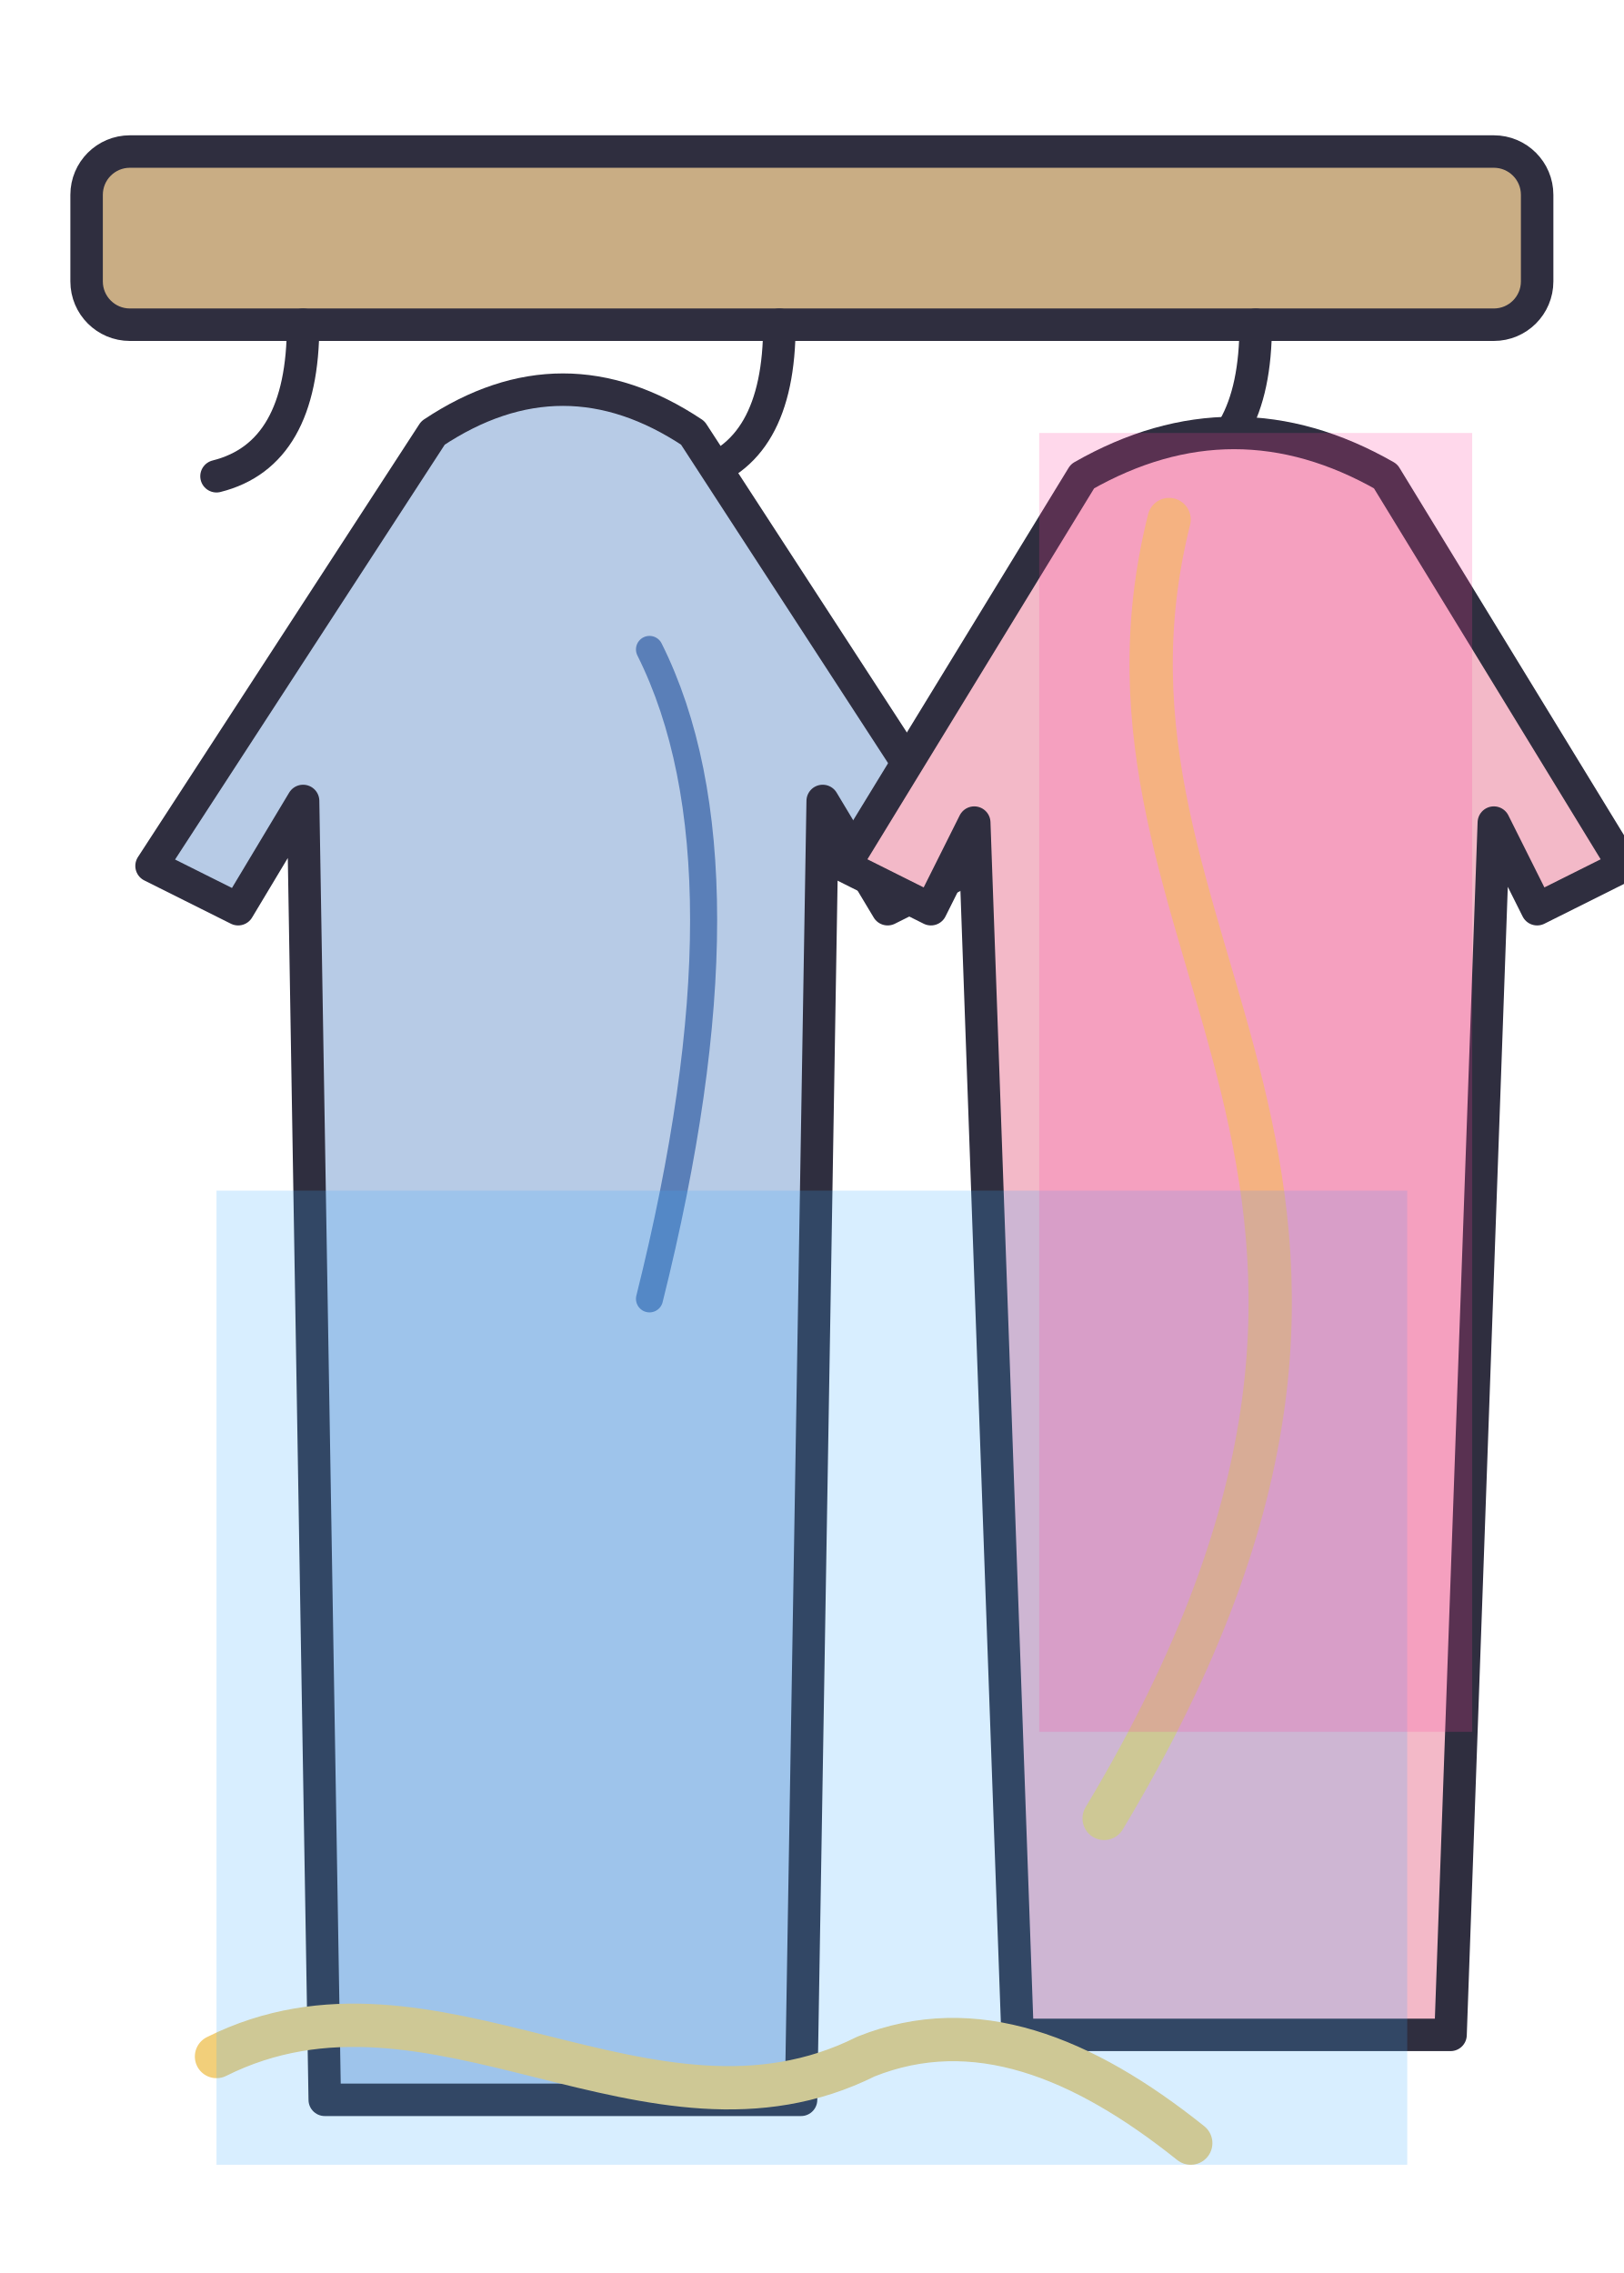
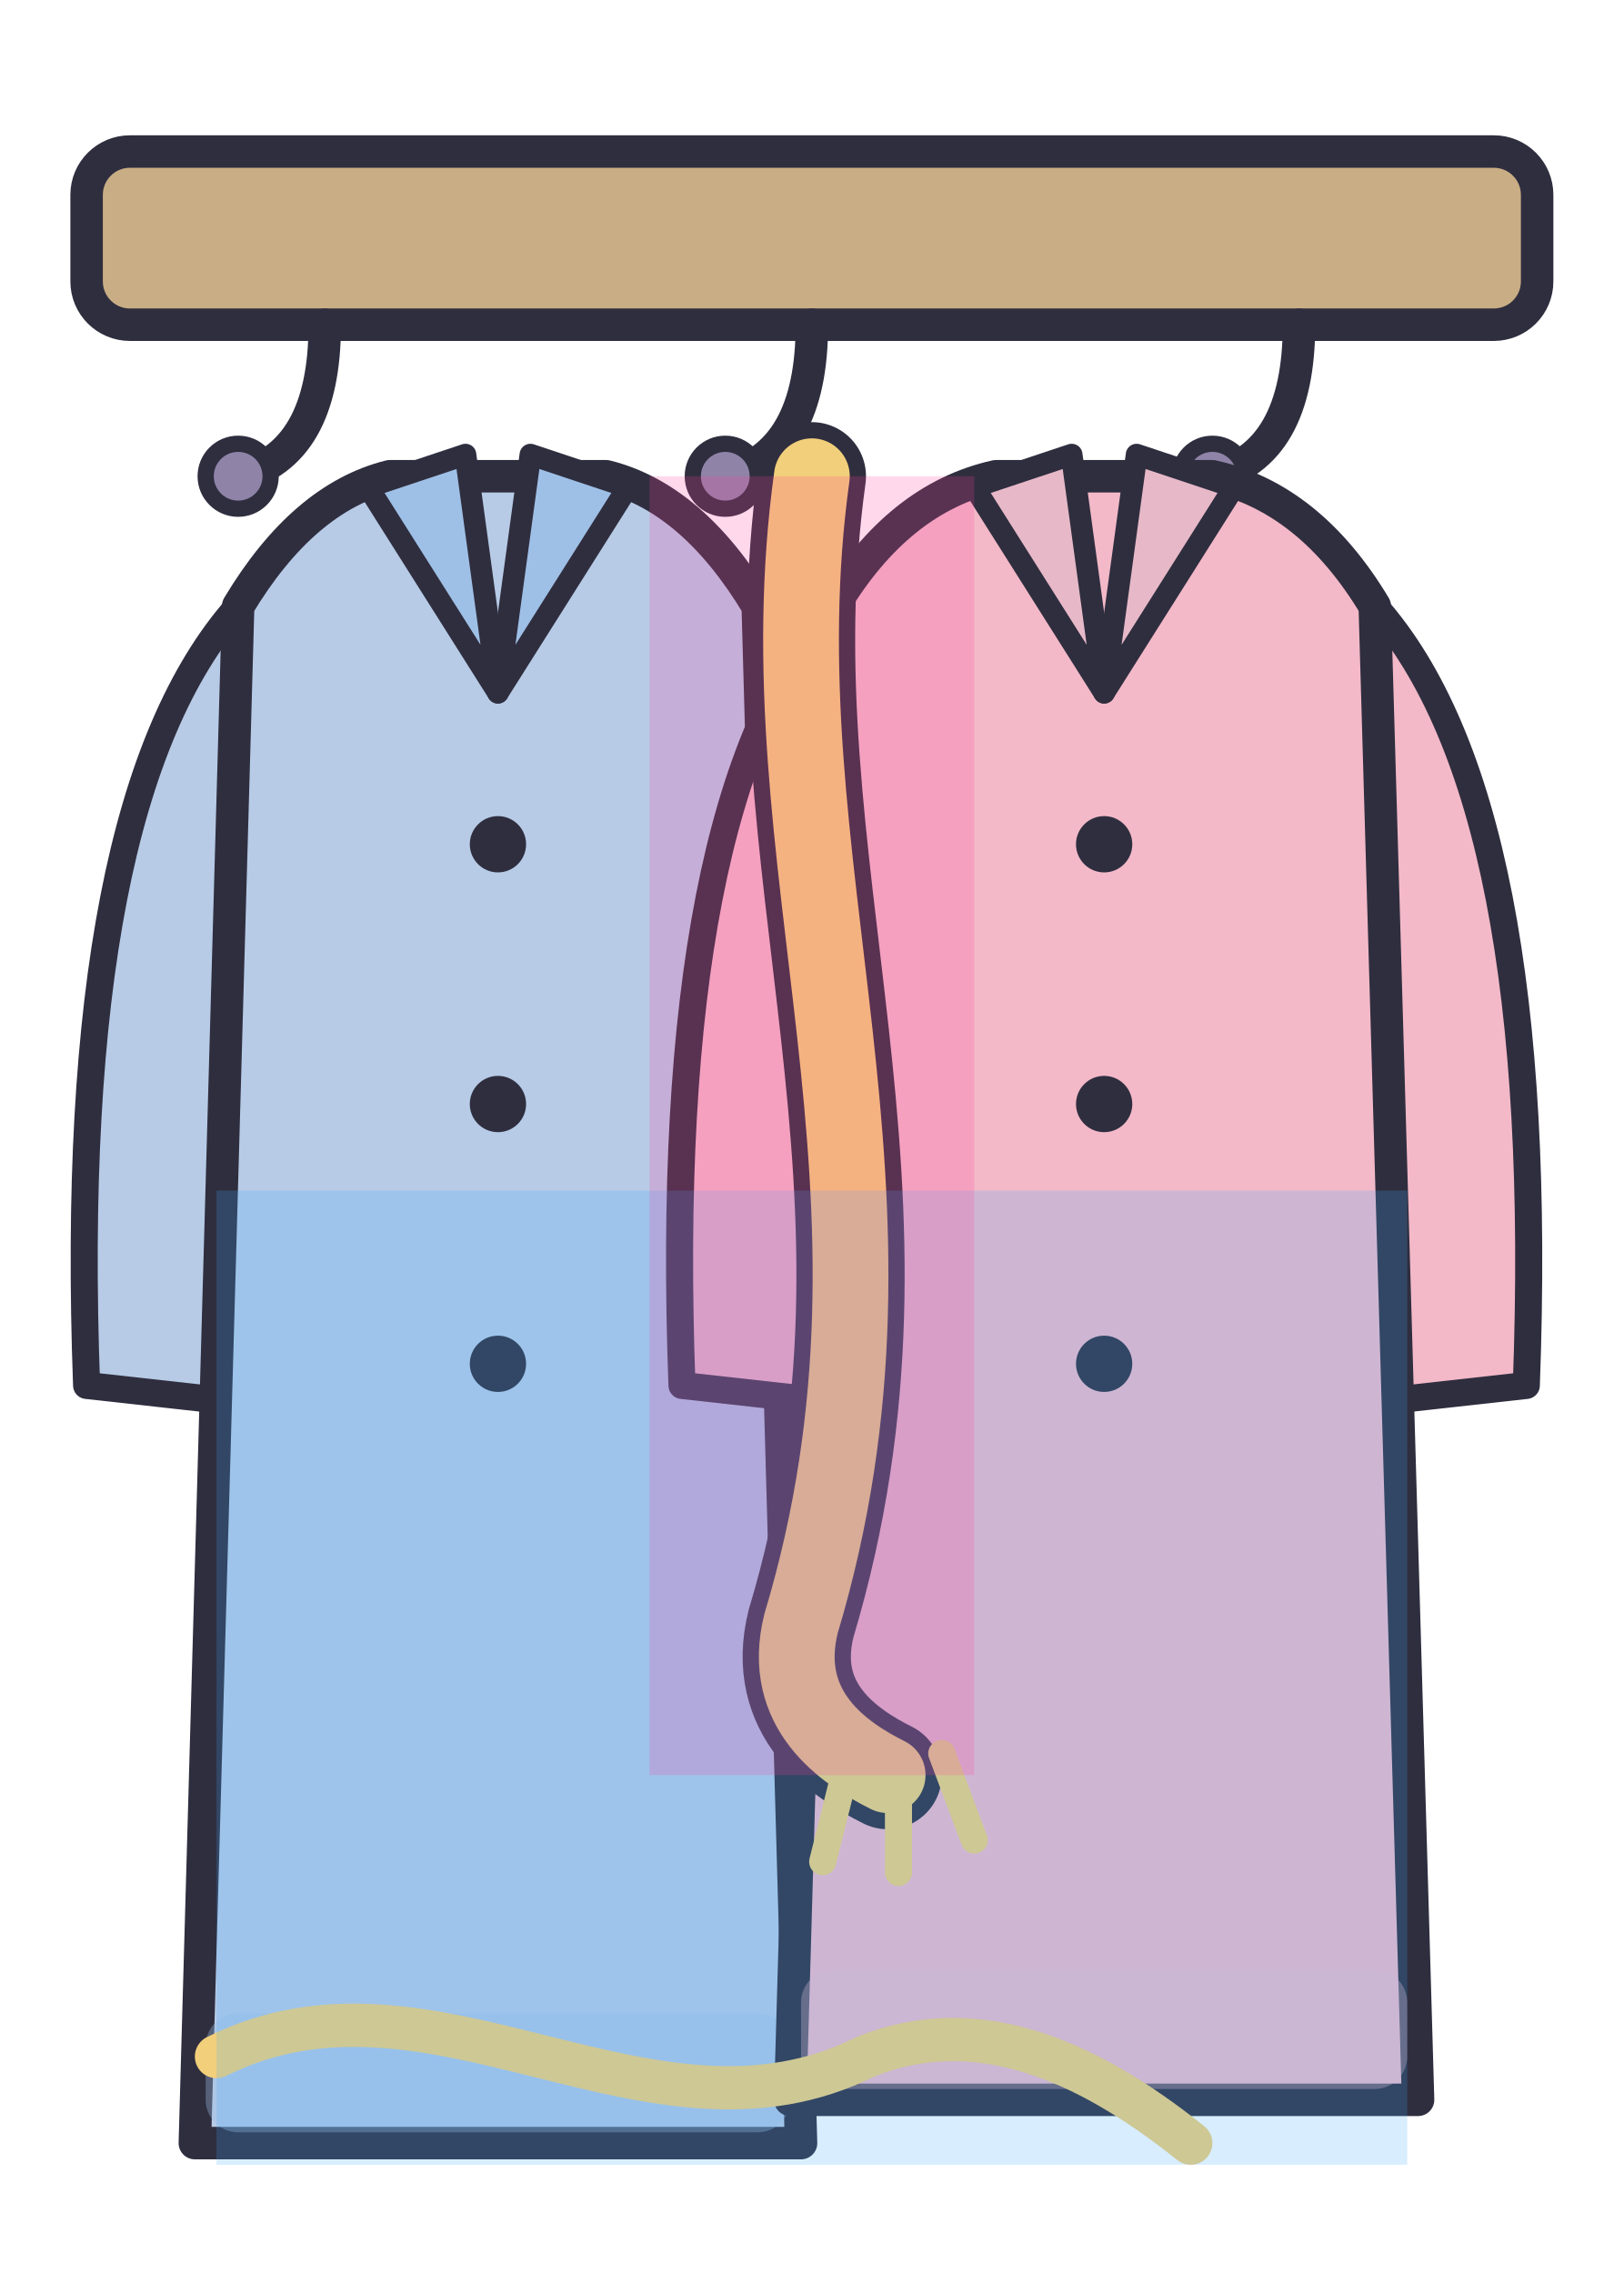
<svg xmlns="http://www.w3.org/2000/svg" viewBox="0 0 150 210" width="150" height="210">
  <g id="věšák">
    <rect x="8" y="14" width="134" height="16" rx="4" fill="#C9AD84" stroke="#2F2E3F" stroke-width="3" stroke-linejoin="round" stroke-linecap="round" />
-     <path d="M 28 30 q 0 12 -8 14" fill="none" stroke="#2F2E3F" stroke-width="3" stroke-linejoin="round" stroke-linecap="round" />
-     <path d="M 72 30 q 0 12 -8 14" fill="none" stroke="#2F2E3F" stroke-width="3" stroke-linejoin="round" stroke-linecap="round" />
-     <path d="M 116 30 q 0 12 -8 14" fill="none" stroke="#2F2E3F" stroke-width="3" stroke-linejoin="round" stroke-linecap="round" />
+     <path d="M 30 30 q 0 12 -8 14" fill="none" stroke="#2F2E3F" stroke-width="3" stroke-linejoin="round" stroke-linecap="round" />
+     <path d="M 75 30 q 0 12 -8 14" fill="none" stroke="#2F2E3F" stroke-width="3" stroke-linejoin="round" stroke-linecap="round" />
+     <path d="M 120 30 q 0 12 -8 14" fill="none" stroke="#2F2E3F" stroke-width="3" stroke-linejoin="round" stroke-linecap="round" />
+     <circle cx="22" cy="44" r="3" fill="#8F84A8" stroke="#2F2E3F" stroke-width="1.5" stroke-linejoin="round" stroke-linecap="round" />
+     <circle cx="67" cy="44" r="3" fill="#8F84A8" stroke="#2F2E3F" stroke-width="1.5" stroke-linejoin="round" stroke-linecap="round" />
+     <circle cx="112" cy="44" r="3" fill="#8F84A8" stroke="#2F2E3F" stroke-width="1.5" stroke-linejoin="round" stroke-linecap="round" />
  </g>
  <g id="kabáty">
-     <path d="M 40 40 l -26 40 l 8 4 l 6 -10 l 2 120 l 44 0 l 2 -120 l 6 10 l 8 -4 l -26 -40 q -12 -8 -24 0 Z" fill="#B7CBE6" stroke="#2F2E3F" stroke-width="3" stroke-linejoin="round" stroke-linecap="round" />
-     <path d="M 100 44 l -22 36 l 8 4 l 4 -8 l 4 112 l 40 0 l 4 -112 l 4 8 l 8 -4 l -22 -36 q -14 -8 -28 0 Z" fill="#F3B9C8" stroke="#2F2E3F" stroke-width="3" stroke-linejoin="round" stroke-linecap="round" />
-     <path d="M 60 60 q 10 20 0 60" fill="none" stroke="#5A7FB8" stroke-width="2.5" stroke-linejoin="round" stroke-linecap="round" />
-     <path d="M 108 48 c -10 40 30 60 -6 120" fill="none" stroke="#F2CF7A" stroke-width="4" stroke-linejoin="round" stroke-linecap="round" />
+     <path d="M 8.0 128 Q 6.0 74 22.0 56 L 28.0 66 L 26.0 130 Z" fill="#B7CBE6" stroke="#2F2E3F" stroke-width="2.5" stroke-linejoin="round" stroke-linecap="round" />
+     <path d="M 84.0 128 Q 86.0 74 70.0 56 L 64.0 66 L 66.0 130 Z" fill="#B7CBE6" stroke="#2F2E3F" stroke-width="2.5" stroke-linejoin="round" stroke-linecap="round" />
+     <path d="M 22.0 56 Q 28.0 46 36 44 L 56 44 Q 64.0 46 70.0 56 L 74.0 198 L 18.0 198 Z" fill="#B7CBE6" stroke="#2F2E3F" stroke-width="3" stroke-linejoin="round" stroke-linecap="round" />
+     <rect x="19" y="186" width="54" height="11" rx="3" fill="#9FC0E6" stroke="none" opacity="0.35" />
+     <path d="M 34 45 L 46 64 L 43 42 Z" fill="#9FC0E6" stroke="#2F2E3F" stroke-width="2" stroke-linejoin="round" stroke-linecap="round" />
+     <path d="M 58 45 L 46 64 L 49 42 Z" fill="#9FC0E6" stroke="#2F2E3F" stroke-width="2" stroke-linejoin="round" stroke-linecap="round" />
+     <circle cx="46" cy="78" r="2.6" fill="#2F2E3F" stroke="none" />
+     <circle cx="46" cy="102" r="2.6" fill="#2F2E3F" stroke="none" />
+     <circle cx="46" cy="126" r="2.6" fill="#2F2E3F" stroke="none" />
+     <path d="M 63.0 128 Q 61.0 74 77.0 56 L 83.0 66 L 81.0 130 Z" fill="#F3B9C8" stroke="#2F2E3F" stroke-width="2.5" stroke-linejoin="round" stroke-linecap="round" />
+     <path d="M 141.0 128 Q 143.0 74 127.0 56 L 121.0 66 L 123.0 130 Z" fill="#F3B9C8" stroke="#2F2E3F" stroke-width="2.5" stroke-linejoin="round" stroke-linecap="round" />
+     <path d="M 77.0 56 Q 83.0 46 92 44 L 112 44 Q 121.0 46 127.0 56 L 131.0 194 L 73.0 194 Z" fill="#F3B9C8" stroke="#2F2E3F" stroke-width="3" stroke-linejoin="round" stroke-linecap="round" />
+     <rect x="74" y="182" width="56" height="11" rx="3" fill="#E7B9C8" stroke="none" opacity="0.35" />
+     <path d="M 90 45 L 102 64 L 99 42 Z" fill="#E7B9C8" stroke="#2F2E3F" stroke-width="2" stroke-linejoin="round" stroke-linecap="round" />
+     <path d="M 114 45 L 102 64 L 105 42 Z" fill="#E7B9C8" stroke="#2F2E3F" stroke-width="2" stroke-linejoin="round" stroke-linecap="round" />
+     <circle cx="102" cy="78" r="2.6" fill="#2F2E3F" stroke="none" />
+     <circle cx="102" cy="102" r="2.6" fill="#2F2E3F" stroke="none" />
+     <circle cx="102" cy="126" r="2.6" fill="#2F2E3F" stroke="none" />
+     <path d="M 75 44 C 70 80 86 110 74 150 c -2 8 4 12 8 14" fill="none" stroke="#2F2E3F" stroke-width="10" stroke-linejoin="round" stroke-linecap="round" />
+     <path d="M 75 44 C 70 80 86 110 74 150 c -2 8 4 12 8 14" fill="none" stroke="#F2CF7A" stroke-width="7" stroke-linejoin="round" stroke-linecap="round" />
+     <path d="M 78 164 l -2 8 M 83 164 l 0 9 M 87 162 l 3 8" fill="none" stroke="#F2CF7A" stroke-width="2.5" stroke-linejoin="round" stroke-linecap="round" />
  </g>
  <g id="stav: spadlá šála" data-state="hidden">
    <path d="M 20 190 c 20 -10 40 10 60 0 c 10 -4 20 0 30 8" fill="none" stroke="#F2CF7A" stroke-width="4" stroke-linejoin="round" stroke-linecap="round" />
  </g>
  <rect id="@úkryt za" x="20" y="110" width="110" height="90" fill="#3DA9FF" opacity="0.2" />
-   <rect id="@dotyk šála" x="96" y="40" width="40" height="120" fill="#FF3D9A" opacity="0.2" />
+   <rect id="@dotyk šála" x="60" y="44" width="30" height="120" fill="#FF3D9A" opacity="0.2" />
</svg>
